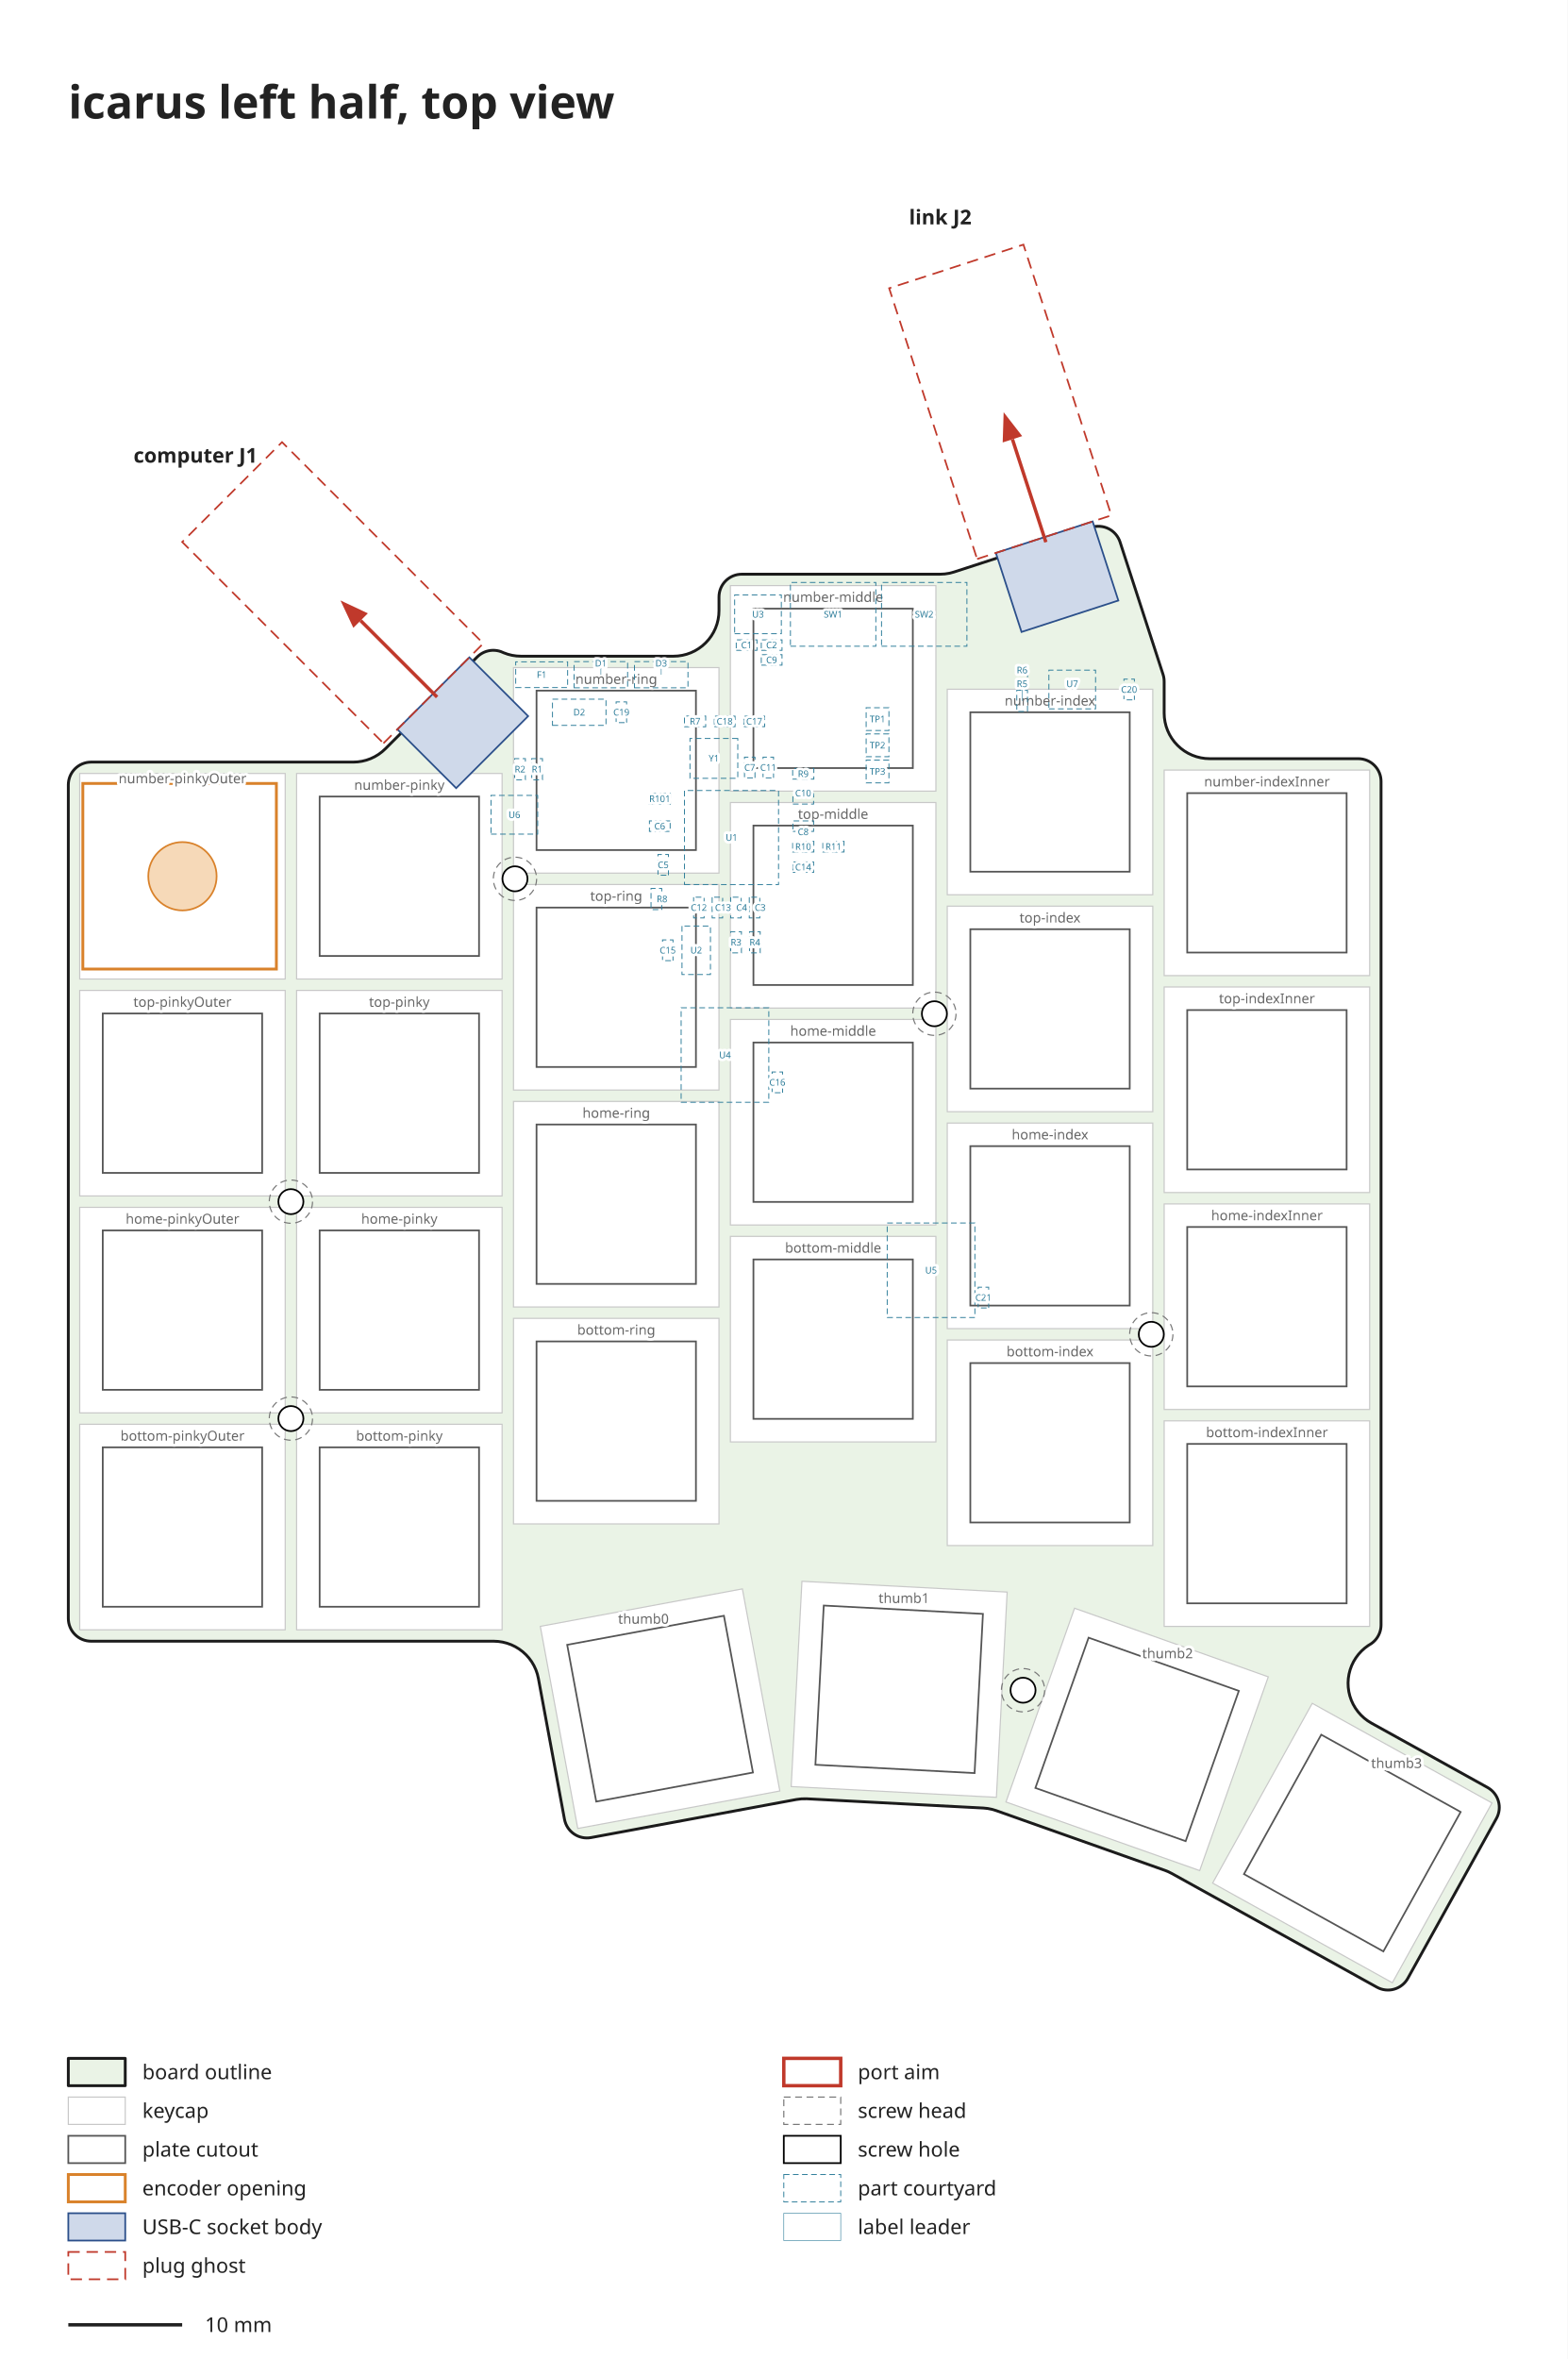
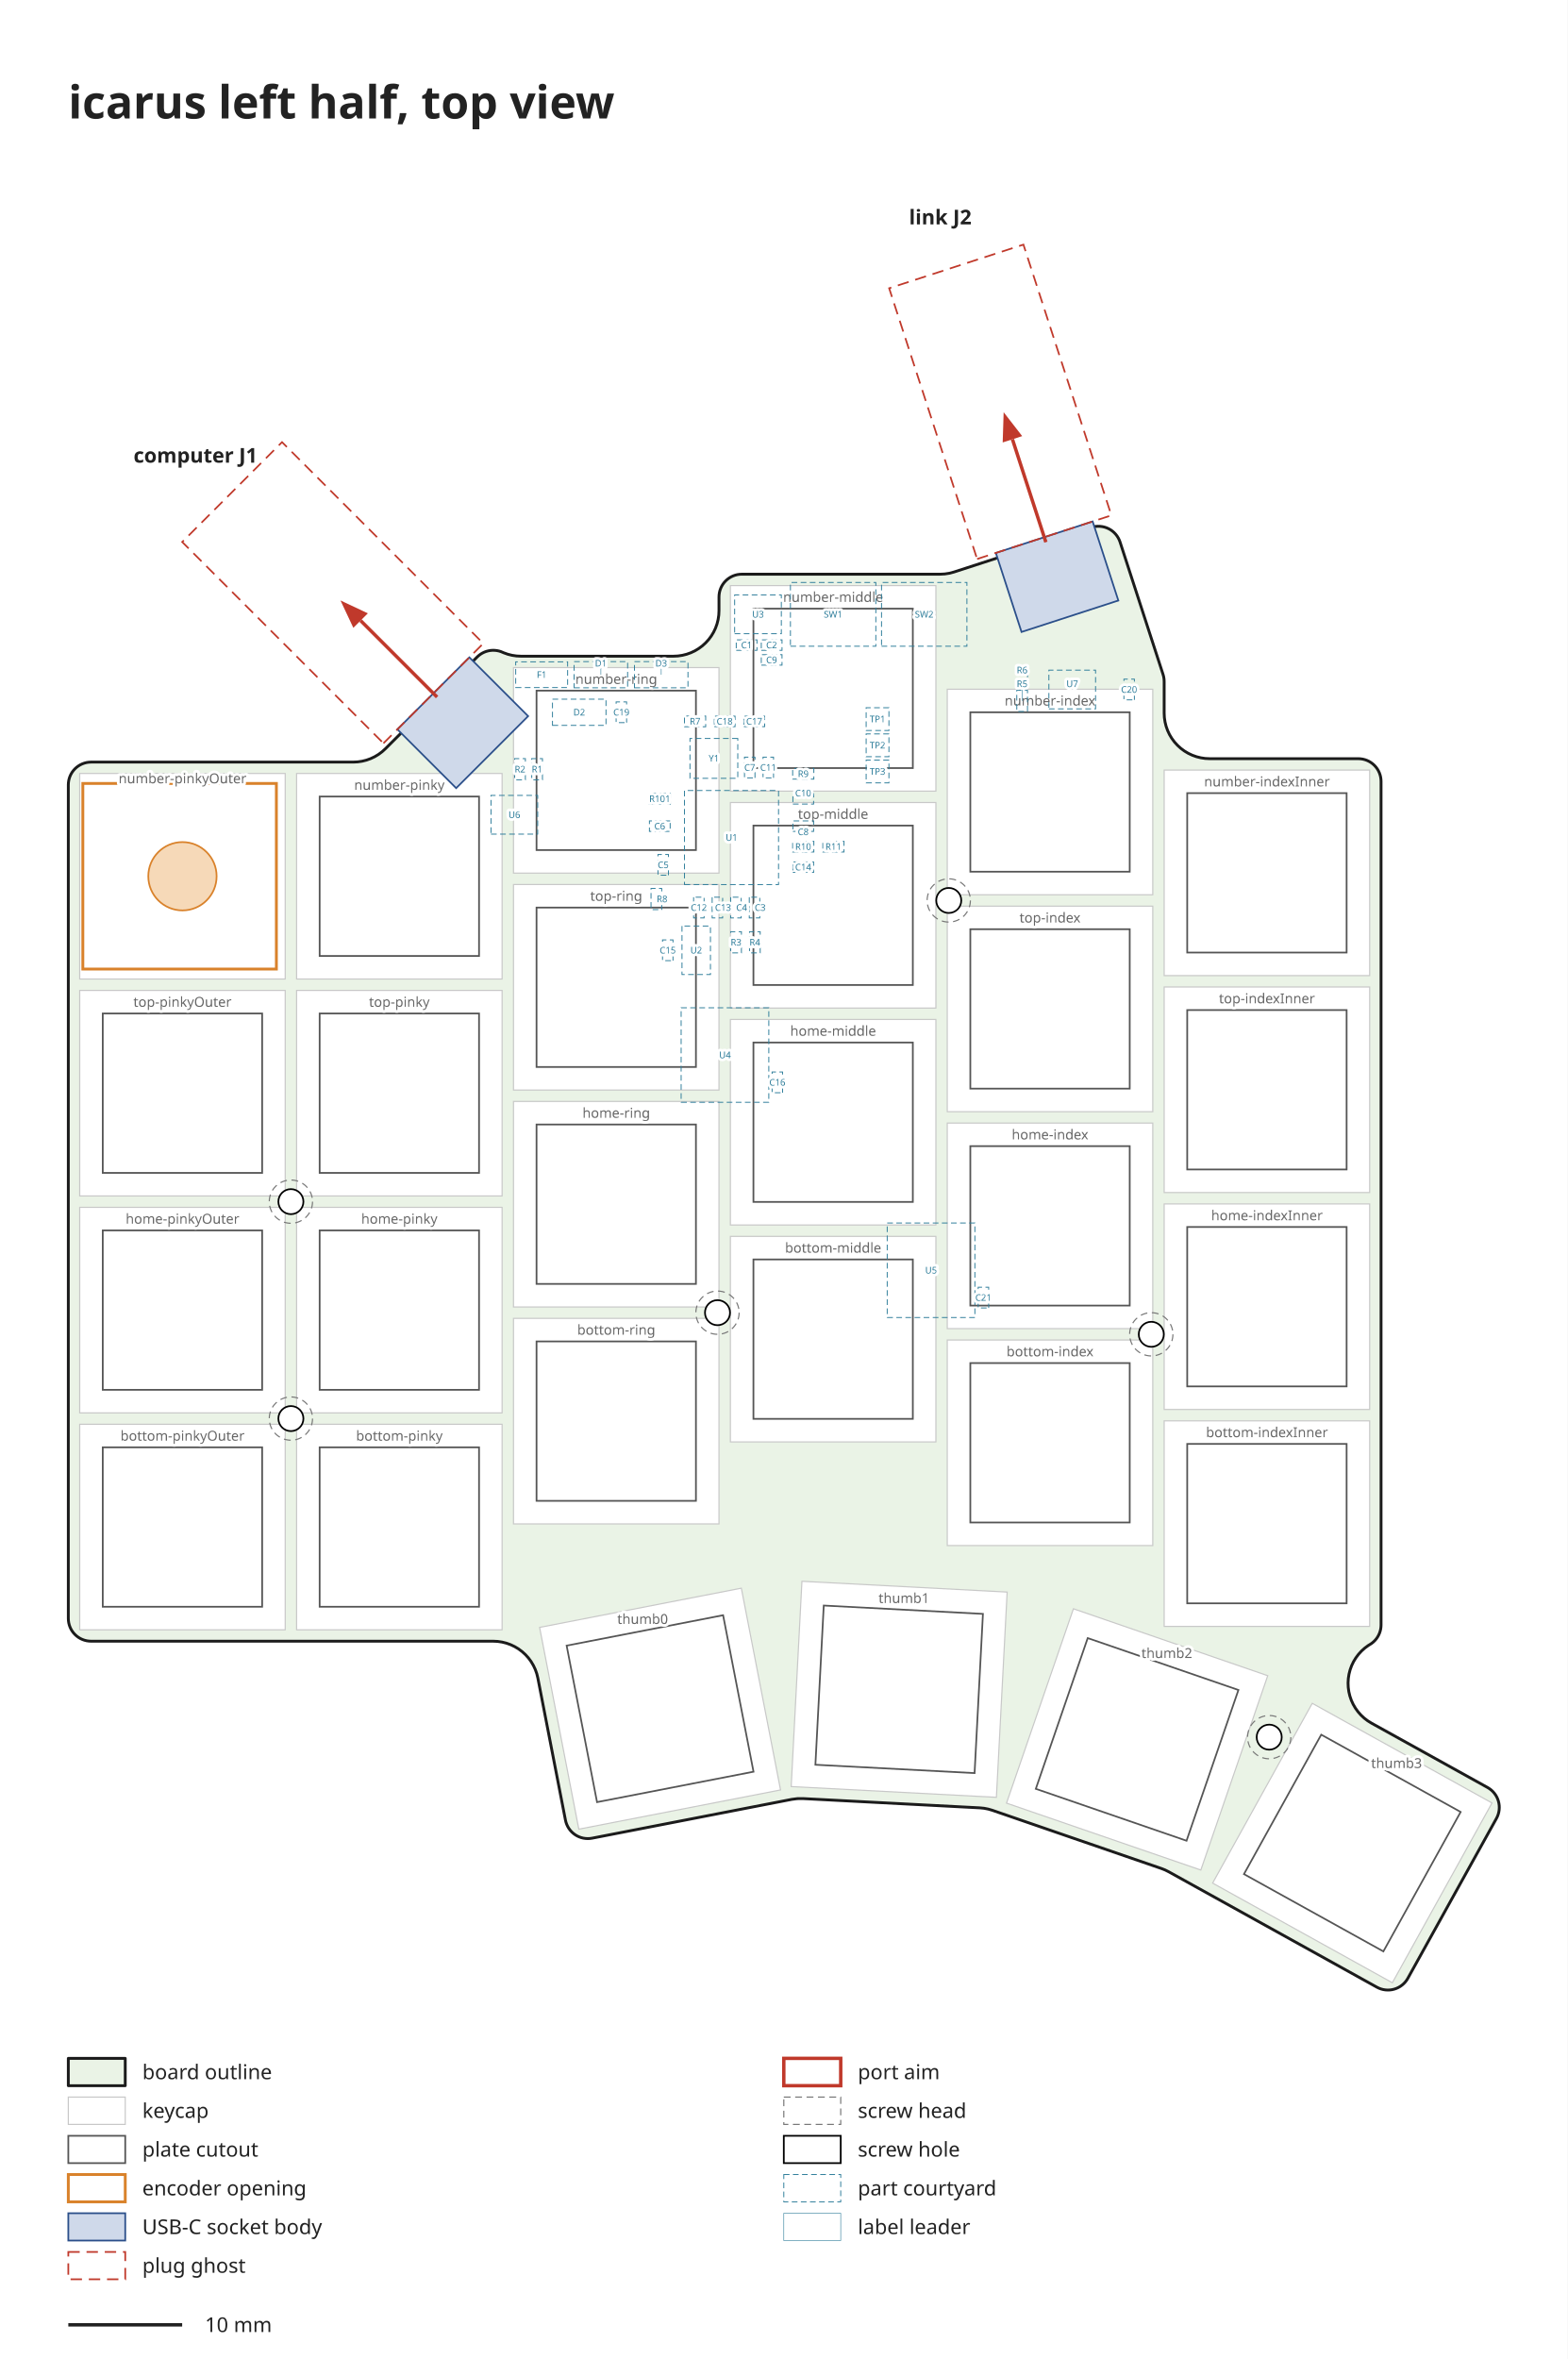
<svg xmlns="http://www.w3.org/2000/svg" width="1101.474" height="1657.277" viewBox="-73.175 -98.55 137.684 207.16">
  <style>
text {font-family:sans-serif;fill:#222}
.board {fill:#eaf3e6;stroke:#1b1b1b;stroke-width:0.25;stroke-linejoin:round}
.keycap {fill:#fff;stroke:#c8c8c8;stroke-width:0.1}
.cutout {fill:none;stroke:#555;stroke-width:0.15}
.knob {stroke:#d9822b;stroke-width:0.25}
.shaft {fill:#f6d9b8;stroke:#d9822b;stroke-width:0.15}
.hole {fill:#fff;stroke:#000;stroke-width:0.15}
.head {fill:none;stroke:#777;stroke-width:0.1;stroke-dasharray:0.6 0.4}
.socket {fill:#cfd9ea;stroke:#2b4f8a;stroke-width:0.15}
.plug {fill:none;stroke:#c0392b;stroke-width:0.15;stroke-dasharray:1 0.6}
.arrow {fill:none;stroke:#c0392b;stroke-width:0.3}
.arrowhead {fill:#c0392b;stroke:none}
.part {fill:none;stroke:#2e7d9a;stroke-width:0.08;stroke-dasharray:0.5 0.3}
.reference {fill:none;stroke:#777;stroke-width:0.15;stroke-dasharray:1.5 1}
.radius {fill:none;stroke:#bbb;stroke-width:0.15;stroke-dasharray:2 1}
.leader {fill:none;stroke:#2e7d9a;stroke-width:0.05}
.dim {fill:none;stroke:#0a7d3e;stroke-width:0.12}
.frame {fill:none;stroke:#999;stroke-width:0.15}
.layer {stroke:#333;stroke-width:0.08}
.layer-plate {fill:#dbeaf7}
.layer-pcb {fill:#e6f2e0}
.layer-part {fill:#cfd9ea}
.layer-cover {fill:#e9e0f2}
.layer-stem {fill:#f3e3c4}
.layer-mask {fill:#f4f4f4}
.layer-copper {fill:#e0a060}
.layer-plane {fill:#b5651d}
.layer-dielectric {fill:#e6f2e0}
.mark {font-size:1.2px;fill:#666;paint-order:stroke;stroke:#fff;stroke-width:0.5;stroke-linejoin:round}
.ref {font-size:0.8px;fill:#2e7d9a;paint-order:stroke;stroke:#fff;stroke-width:0.5;stroke-linejoin:round}
.label {font-size:1.8px;font-weight:bold;paint-order:stroke;stroke:#fff;stroke-width:0.5;stroke-linejoin:round}
.dim-text {font-size:1.4px;fill:#0a7d3e;paint-order:stroke;stroke:#fff;stroke-width:0.5;stroke-linejoin:round}
.note {font-size:1.8px}
.title {font-size:4px;font-weight:bold}
.legend {font-size:1.8px}
.bar {stroke:#222;stroke-width:0.3}
</style>
  <rect id="background" x="-73.175" y="-98.55" width="137.684" height="207.16" fill="#fff" />
  <text id="title" class="title" x="-67.175" y="-89.55" dy="0.35em" text-anchor="start">icarus left half, top view</text>
-   <polygon id="outline" class="board" points="-65.175,-31.625 -65.371,-31.615 -65.565,-31.587 -65.756,-31.539 -65.94,-31.473 -66.118,-31.389 -66.286,-31.288 -66.444,-31.171 -66.589,-31.039 -66.721,-30.894 -66.838,-30.736 -66.939,-30.568 -67.023,-30.39 -67.089,-30.206 -67.137,-30.015 -67.165,-29.821 -67.175,-29.625 -67.175,43.575 -67.165,43.771 -67.137,43.965 -67.089,44.156 -67.023,44.34 -66.939,44.518 -66.838,44.686 -66.721,44.844 -66.589,44.989 -66.444,45.121 -66.286,45.238 -66.118,45.339 -65.94,45.423 -65.756,45.489 -65.565,45.537 -65.371,45.565 -65.175,45.575 -29.821,45.575 -29.425,45.595 -29.033,45.653 -28.649,45.751 -28.276,45.885 -27.919,46.056 -27.58,46.262 -27.263,46.5 -26.971,46.768 -26.707,47.063 -26.474,47.384 -26.274,47.726 -26.108,48.086 -25.979,48.461 -25.888,48.846 -23.595,61.218 -23.549,61.408 -23.486,61.594 -23.404,61.773 -23.305,61.942 -23.191,62.102 -23.061,62.249 -22.917,62.382 -22.761,62.501 -22.594,62.604 -22.418,62.691 -22.234,62.759 -22.044,62.809 -21.85,62.841 -21.654,62.853 -21.458,62.846 -21.264,62.82 -3.226,59.476 -2.758,59.418 -2.287,59.415 13.191,60.226 13.573,60.265 13.95,60.34 14.317,60.45 29.131,65.696 29.438,65.819 29.735,65.968 47.759,75.959 47.935,76.045 48.118,76.114 48.308,76.165 48.502,76.197 48.698,76.209 48.894,76.203 49.088,76.177 49.279,76.132 49.465,76.069 49.644,75.987 49.814,75.889 49.973,75.775 50.121,75.645 50.255,75.502 50.374,75.346 50.477,75.179 58.259,61.141 58.345,60.965 58.414,60.782 58.465,60.592 58.497,60.398 58.509,60.202 58.503,60.006 58.477,59.812 58.432,59.62 58.369,59.435 58.288,59.256 58.189,59.086 58.075,58.927 57.945,58.779 57.802,58.645 57.646,58.526 57.479,58.422 47.288,52.773 46.956,52.568 46.646,52.331 46.361,52.065 46.102,51.772 45.874,51.456 45.677,51.119 45.514,50.764 45.387,50.395 45.296,50.015 45.243,49.629 45.227,49.239 45.25,48.849 45.31,48.464 45.408,48.086 45.542,47.719 45.711,47.367 45.914,47.034 46.148,46.722 46.411,46.434 46.702,46.173 47.016,45.942 47.148,45.863 47.305,45.76 47.451,45.642 47.586,45.511 47.708,45.368 47.815,45.214 47.908,45.05 47.985,44.879 48.046,44.701 48.09,44.518 48.116,44.332 48.125,44.145 48.125,-29.925 48.115,-30.121 48.087,-30.315 48.039,-30.506 47.973,-30.69 47.889,-30.868 47.788,-31.036 47.671,-31.194 47.539,-31.339 47.394,-31.471 47.236,-31.588 47.068,-31.689 46.89,-31.773 46.706,-31.839 46.515,-31.887 46.321,-31.915 46.125,-31.925 33.075,-31.925 32.683,-31.944 32.295,-32.002 31.914,-32.097 31.544,-32.23 31.189,-32.397 30.853,-32.599 30.537,-32.833 30.247,-33.097 29.983,-33.387 29.749,-33.703 29.547,-34.039 29.38,-34.394 29.247,-34.764 29.152,-35.145 29.094,-35.533 29.075,-35.925 29.075,-38.708 29.064,-38.917 29.031,-39.124 28.977,-39.326 25.2,-50.953 25.13,-51.136 25.042,-51.312 24.938,-51.478 24.818,-51.633 24.684,-51.776 24.536,-51.905 24.376,-52.019 24.205,-52.117 24.026,-52.197 23.84,-52.259 23.649,-52.303 23.454,-52.328 23.258,-52.334 23.062,-52.321 22.869,-52.288 22.679,-52.237 10.627,-48.321 10.223,-48.212 9.81,-48.147 9.392,-48.125 -8.025,-48.125 -8.221,-48.115 -8.415,-48.087 -8.606,-48.039 -8.79,-47.973 -8.968,-47.889 -9.136,-47.788 -9.294,-47.671 -9.439,-47.539 -9.571,-47.394 -9.688,-47.236 -9.789,-47.068 -9.873,-46.89 -9.939,-46.706 -9.987,-46.515 -10.015,-46.321 -10.025,-46.125 -10.025,-44.925 -10.044,-44.533 -10.102,-44.145 -10.197,-43.764 -10.329,-43.394 -10.497,-43.039 -10.699,-42.703 -10.933,-42.387 -11.197,-42.097 -11.487,-41.833 -11.803,-41.599 -12.139,-41.397 -12.494,-41.23 -12.864,-41.097 -13.245,-41.002 -13.633,-40.944 -14.025,-40.925 -27.418,-40.925 -27.81,-40.944 -28.198,-41.002 -28.579,-41.097 -28.949,-41.23 -28.995,-41.251 -29.169,-41.324 -29.349,-41.38 -29.534,-41.418 -29.721,-41.439 -29.91,-41.442 -30.098,-41.428 -30.284,-41.395 -30.466,-41.346 -30.643,-41.279 -30.812,-41.196 -30.973,-41.098 -31.124,-40.984 -31.264,-40.857 -39.325,-32.797 -39.616,-32.533 -39.931,-32.299 -40.268,-32.097 -40.622,-31.93 -40.992,-31.797 -41.373,-31.702 -41.761,-31.644 -42.153,-31.625" />
+   <polygon id="outline" class="board" points="-65.175,-31.625 -65.371,-31.615 -65.565,-31.587 -65.756,-31.539 -65.94,-31.473 -66.118,-31.389 -66.286,-31.288 -66.444,-31.171 -66.589,-31.039 -66.721,-30.894 -66.838,-30.736 -66.939,-30.568 -67.023,-30.39 -67.089,-30.206 -67.137,-30.015 -67.165,-29.821 -67.175,-29.625 -67.175,43.575 -67.165,43.771 -67.137,43.965 -67.089,44.156 -67.023,44.34 -66.939,44.518 -66.838,44.686 -66.721,44.844 -66.589,44.989 -66.444,45.121 -66.286,45.238 -66.118,45.339 -65.94,45.423 -65.756,45.489 -65.565,45.537 -65.371,45.565 -65.175,45.575 -29.862,45.575 -29.468,45.594 -29.079,45.652 -28.697,45.748 -28.326,45.881 -27.971,46.05 -27.633,46.253 -27.317,46.489 -27.026,46.754 -26.762,47.046 -26.529,47.363 -26.328,47.702 -26.16,48.058 -26.029,48.429 -25.935,48.812 -23.51,61.29 -23.463,61.481 -23.397,61.666 -23.314,61.844 -23.214,62.013 -23.098,62.171 -22.967,62.317 -22.822,62.449 -22.665,62.567 -22.497,62.669 -22.32,62.753 -22.135,62.82 -21.945,62.869 -21.751,62.898 -21.555,62.909 -21.359,62.9 -21.165,62.872 -3.63,59.464 -3.145,59.4 -2.657,59.395 12.886,60.21 13.257,60.247 13.622,60.318 13.979,60.423 28.831,65.536 29.156,65.664 29.468,65.82 47.759,75.959 47.935,76.045 48.118,76.114 48.308,76.165 48.502,76.197 48.698,76.209 48.894,76.203 49.088,76.177 49.279,76.132 49.465,76.069 49.644,75.987 49.814,75.889 49.973,75.775 50.121,75.645 50.255,75.502 50.374,75.346 50.477,75.179 58.259,61.141 58.345,60.965 58.414,60.782 58.465,60.592 58.497,60.398 58.509,60.202 58.503,60.006 58.477,59.812 58.432,59.62 58.369,59.435 58.288,59.256 58.189,59.086 58.075,58.927 57.945,58.779 57.802,58.645 57.646,58.526 57.479,58.422 47.288,52.773 46.956,52.568 46.646,52.331 46.361,52.065 46.102,51.772 45.874,51.456 45.677,51.119 45.514,50.764 45.387,50.395 45.296,50.015 45.243,49.629 45.227,49.239 45.25,48.849 45.31,48.464 45.408,48.086 45.542,47.719 45.711,47.367 45.914,47.034 46.148,46.722 46.411,46.434 46.702,46.173 47.016,45.942 47.148,45.863 47.305,45.76 47.451,45.642 47.586,45.511 47.708,45.368 47.815,45.214 47.908,45.05 47.985,44.879 48.046,44.701 48.09,44.518 48.116,44.332 48.125,44.145 48.125,-29.925 48.115,-30.121 48.087,-30.315 48.039,-30.506 47.973,-30.69 47.889,-30.868 47.788,-31.036 47.671,-31.194 47.539,-31.339 47.394,-31.471 47.236,-31.588 47.068,-31.689 46.89,-31.773 46.706,-31.839 46.515,-31.887 46.321,-31.915 46.125,-31.925 33.075,-31.925 32.683,-31.944 32.295,-32.002 31.914,-32.097 31.544,-32.23 31.189,-32.397 30.853,-32.599 30.537,-32.833 30.247,-33.097 29.983,-33.387 29.749,-33.703 29.547,-34.039 29.38,-34.394 29.247,-34.764 29.152,-35.145 29.094,-35.533 29.075,-35.925 29.075,-38.708 29.064,-38.917 29.031,-39.124 28.977,-39.326 25.2,-50.953 25.13,-51.136 25.042,-51.312 24.938,-51.478 24.818,-51.633 24.684,-51.776 24.536,-51.905 24.376,-52.019 24.205,-52.117 24.026,-52.197 23.84,-52.259 23.649,-52.303 23.454,-52.328 23.258,-52.334 23.062,-52.321 22.869,-52.288 22.679,-52.237 10.627,-48.321 10.223,-48.212 9.81,-48.147 9.392,-48.125 -8.025,-48.125 -8.221,-48.115 -8.415,-48.087 -8.606,-48.039 -8.79,-47.973 -8.968,-47.889 -9.136,-47.788 -9.294,-47.671 -9.439,-47.539 -9.571,-47.394 -9.688,-47.236 -9.789,-47.068 -9.873,-46.89 -9.939,-46.706 -9.987,-46.515 -10.015,-46.321 -10.025,-46.125 -10.025,-44.925 -10.044,-44.533 -10.102,-44.145 -10.197,-43.764 -10.329,-43.394 -10.497,-43.039 -10.699,-42.703 -10.933,-42.387 -11.197,-42.097 -11.487,-41.833 -11.803,-41.599 -12.139,-41.397 -12.494,-41.23 -12.864,-41.097 -13.245,-41.002 -13.633,-40.944 -14.025,-40.925 -27.418,-40.925 -27.81,-40.944 -28.198,-41.002 -28.579,-41.097 -28.949,-41.23 -28.995,-41.251 -29.169,-41.324 -29.349,-41.38 -29.534,-41.418 -29.721,-41.439 -29.91,-41.442 -30.098,-41.428 -30.284,-41.395 -30.466,-41.346 -30.643,-41.279 -30.812,-41.196 -30.973,-41.098 -31.124,-40.984 -31.264,-40.857 -39.325,-32.797 -39.616,-32.533 -39.931,-32.299 -40.268,-32.097 -40.622,-31.93 -40.992,-31.797 -41.373,-31.702 -41.761,-31.644 -42.153,-31.625" />
  <polygon class="keycap" points="-66.175,-30.625 -48.125,-30.625 -48.125,-12.575 -66.175,-12.575" />
  <polygon class="keycap" points="-66.175,-11.575 -48.125,-11.575 -48.125,6.475 -66.175,6.475" />
  <polygon class="keycap" points="-66.175,7.475 -48.125,7.475 -48.125,25.525 -66.175,25.525" />
  <polygon class="keycap" points="-66.175,26.525 -48.125,26.525 -48.125,44.575 -66.175,44.575" />
  <polygon class="keycap" points="-47.125,-30.625 -29.075,-30.625 -29.075,-12.575 -47.125,-12.575" />
  <polygon class="keycap" points="-47.125,-11.575 -29.075,-11.575 -29.075,6.475 -47.125,6.475" />
  <polygon class="keycap" points="-47.125,7.475 -29.075,7.475 -29.075,25.525 -47.125,25.525" />
  <polygon class="keycap" points="-47.125,26.525 -29.075,26.525 -29.075,44.575 -47.125,44.575" />
  <polygon class="keycap" points="-28.075,-39.925 -10.025,-39.925 -10.025,-21.875 -28.075,-21.875" />
  <polygon class="keycap" points="-28.075,-20.875 -10.025,-20.875 -10.025,-2.825 -28.075,-2.825" />
  <polygon class="keycap" points="-28.075,-1.825 -10.025,-1.825 -10.025,16.225 -28.075,16.225" />
  <polygon class="keycap" points="-28.075,17.225 -10.025,17.225 -10.025,35.275 -28.075,35.275" />
  <polygon class="keycap" points="-9.025,-47.125 9.025,-47.125 9.025,-29.075 -9.025,-29.075" />
  <polygon class="keycap" points="-9.025,-28.075 9.025,-28.075 9.025,-10.025 -9.025,-10.025" />
  <polygon class="keycap" points="-9.025,-9.025 9.025,-9.025 9.025,9.025 -9.025,9.025" />
  <polygon class="keycap" points="-9.025,10.025 9.025,10.025 9.025,28.075 -9.025,28.075" />
  <polygon class="keycap" points="10.025,-38.025 28.075,-38.025 28.075,-19.975 10.025,-19.975" />
  <polygon class="keycap" points="10.025,-18.975 28.075,-18.975 28.075,-0.925 10.025,-0.925" />
  <polygon class="keycap" points="10.025,0.075 28.075,0.075 28.075,18.125 10.025,18.125" />
  <polygon class="keycap" points="10.025,19.125 28.075,19.125 28.075,37.175 10.025,37.175" />
  <polygon class="keycap" points="29.075,-30.925 47.125,-30.925 47.125,-12.875 29.075,-12.875" />
  <polygon class="keycap" points="29.075,-11.875 47.125,-11.875 47.125,6.175 29.075,6.175" />
  <polygon class="keycap" points="29.075,7.175 47.125,7.175 47.125,25.225 29.075,25.225" />
  <polygon class="keycap" points="29.075,26.225 47.125,26.225 47.125,44.275 29.075,44.275" />
-   <polygon class="keycap" points="-25.719,44.271 -7.971,40.981 -4.681,58.729 -22.429,62.019" />
+   <polygon class="keycap" points="-25.781,44.363 -8.063,40.919 -4.619,58.637 -22.337,62.081" />
  <polygon class="keycap" points="-2.74,40.315 15.285,41.26 14.34,59.285 -3.685,58.34" />
-   <polygon class="keycap" points="21.205,42.68 38.22,48.705 32.195,65.72 15.18,59.695" />
+   <polygon class="keycap" points="21.105,42.728 38.172,48.605 32.295,65.672 15.228,59.795" />
  <polygon class="keycap" points="42.082,51.031 57.869,59.782 49.118,75.569 33.331,66.818" />
  <polygon id="cutout-number-pinkyOuter" class="cutout knob" points="-65.9,-29.75 -48.9,-29.75 -48.9,-13.45 -65.9,-13.45" />
  <circle id="shaft" class="shaft" cx="-57.15" cy="-21.6" r="3" />
  <polygon id="cutout-top-pinkyOuter" class="cutout" points="-64.15,-9.55 -50.15,-9.55 -50.15,4.45 -64.15,4.45" />
  <polygon id="cutout-home-pinkyOuter" class="cutout" points="-64.15,9.5 -50.15,9.5 -50.15,23.5 -64.15,23.5" />
  <polygon id="cutout-bottom-pinkyOuter" class="cutout" points="-64.15,28.55 -50.15,28.55 -50.15,42.55 -64.15,42.55" />
  <polygon id="cutout-number-pinky" class="cutout" points="-45.1,-28.6 -31.1,-28.6 -31.1,-14.6 -45.1,-14.6" />
  <polygon id="cutout-top-pinky" class="cutout" points="-45.1,-9.55 -31.1,-9.55 -31.1,4.45 -45.1,4.45" />
  <polygon id="cutout-home-pinky" class="cutout" points="-45.1,9.5 -31.1,9.5 -31.1,23.5 -45.1,23.5" />
  <polygon id="cutout-bottom-pinky" class="cutout" points="-45.1,28.55 -31.1,28.55 -31.1,42.55 -45.1,42.55" />
  <polygon id="cutout-number-ring" class="cutout" points="-26.05,-37.9 -12.05,-37.9 -12.05,-23.9 -26.05,-23.9" />
  <polygon id="cutout-top-ring" class="cutout" points="-26.05,-18.85 -12.05,-18.85 -12.05,-4.85 -26.05,-4.85" />
  <polygon id="cutout-home-ring" class="cutout" points="-26.05,0.2 -12.05,0.2 -12.05,14.2 -26.05,14.2" />
  <polygon id="cutout-bottom-ring" class="cutout" points="-26.05,19.25 -12.05,19.25 -12.05,33.25 -26.05,33.25" />
  <polygon id="cutout-number-middle" class="cutout" points="-7,-45.1 7,-45.1 7,-31.1 -7,-31.1" />
  <polygon id="cutout-top-middle" class="cutout" points="-7,-26.05 7,-26.05 7,-12.05 -7,-12.05" />
  <polygon id="cutout-home-middle" class="cutout" points="-7,-7 7,-7 7,7 -7,7" />
  <polygon id="cutout-bottom-middle" class="cutout" points="-7,12.05 7,12.05 7,26.05 -7,26.05" />
  <polygon id="cutout-number-index" class="cutout" points="12.05,-36 26.05,-36 26.05,-22 12.05,-22" />
  <polygon id="cutout-top-index" class="cutout" points="12.05,-16.95 26.05,-16.95 26.05,-2.95 12.05,-2.95" />
  <polygon id="cutout-home-index" class="cutout" points="12.05,2.1 26.05,2.1 26.05,16.1 12.05,16.1" />
  <polygon id="cutout-bottom-index" class="cutout" points="12.05,21.15 26.05,21.15 26.05,35.15 12.05,35.15" />
  <polygon id="cutout-number-indexInner" class="cutout" points="31.1,-28.9 45.1,-28.9 45.1,-14.9 31.1,-14.9" />
  <polygon id="cutout-top-indexInner" class="cutout" points="31.1,-9.85 45.1,-9.85 45.1,4.15 31.1,4.15" />
  <polygon id="cutout-home-indexInner" class="cutout" points="31.1,9.2 45.1,9.2 45.1,23.2 31.1,23.2" />
  <polygon id="cutout-bottom-indexInner" class="cutout" points="31.1,28.25 45.1,28.25 45.1,42.25 31.1,42.25" />
-   <polygon id="cutout-thumb0" class="cutout" points="-23.358,45.893 -9.593,43.342 -7.042,57.107 -20.807,59.658" />
+   <polygon id="cutout-thumb0" class="cutout" points="-23.407,45.964 -9.664,43.293 -6.993,57.036 -20.736,59.707" />
  <polygon id="cutout-thumb1" class="cutout" points="-0.824,42.443 13.157,43.176 12.424,57.157 -1.557,56.424" />
-   <polygon id="cutout-thumb2" class="cutout" points="22.438,45.265 35.635,49.938 30.962,63.135 17.765,58.462" />
+   <polygon id="cutout-thumb2" class="cutout" points="22.36,45.302 35.598,49.86 31.04,63.098 17.802,58.54" />
  <polygon id="cutout-thumb3" class="cutout" points="42.871,53.784 55.116,60.571 48.329,72.816 36.084,66.029" />
  <text class="mark" x="-57.15" y="-30.188" dy="0.35em" text-anchor="middle">number-pinkyOuter</text>
  <text class="mark" x="-57.15" y="-10.562" dy="0.35em" text-anchor="middle">top-pinkyOuter</text>
  <text class="mark" x="-57.15" y="8.488" dy="0.35em" text-anchor="middle">home-pinkyOuter</text>
  <text class="mark" x="-57.15" y="27.538" dy="0.35em" text-anchor="middle">bottom-pinkyOuter</text>
  <text class="mark" x="-38.1" y="-29.613" dy="0.35em" text-anchor="middle">number-pinky</text>
  <text class="mark" x="-38.1" y="-10.562" dy="0.35em" text-anchor="middle">top-pinky</text>
  <text class="mark" x="-38.1" y="8.488" dy="0.35em" text-anchor="middle">home-pinky</text>
  <text class="mark" x="-38.1" y="27.538" dy="0.35em" text-anchor="middle">bottom-pinky</text>
  <text class="mark" x="-19.05" y="-38.913" dy="0.35em" text-anchor="middle">number-ring</text>
  <text class="mark" x="-19.05" y="-19.863" dy="0.35em" text-anchor="middle">top-ring</text>
  <text class="mark" x="-19.05" y="-0.812" dy="0.35em" text-anchor="middle">home-ring</text>
  <text class="mark" x="-19.05" y="18.238" dy="0.35em" text-anchor="middle">bottom-ring</text>
  <text class="mark" x="0" y="-46.112" dy="0.35em" text-anchor="middle">number-middle</text>
  <text class="mark" x="0" y="-27.062" dy="0.35em" text-anchor="middle">top-middle</text>
  <text class="mark" x="0" y="-8.012" dy="0.35em" text-anchor="middle">home-middle</text>
  <text class="mark" x="0" y="11.037" dy="0.35em" text-anchor="middle">bottom-middle</text>
  <text class="mark" x="19.05" y="-37.013" dy="0.35em" text-anchor="middle">number-index</text>
  <text class="mark" x="19.05" y="-17.962" dy="0.35em" text-anchor="middle">top-index</text>
  <text class="mark" x="19.05" y="1.087" dy="0.35em" text-anchor="middle">home-index</text>
  <text class="mark" x="19.05" y="20.137" dy="0.35em" text-anchor="middle">bottom-index</text>
  <text class="mark" x="38.1" y="-29.913" dy="0.35em" text-anchor="middle">number-indexInner</text>
  <text class="mark" x="38.1" y="-10.863" dy="0.35em" text-anchor="middle">top-indexInner</text>
  <text class="mark" x="38.1" y="8.188" dy="0.35em" text-anchor="middle">home-indexInner</text>
  <text class="mark" x="38.1" y="27.238" dy="0.35em" text-anchor="middle">bottom-indexInner</text>
-   <text class="mark" x="-16.66" y="43.622" dy="0.35em" text-anchor="middle">thumb0</text>
+   <text class="mark" x="-16.729" y="43.635" dy="0.35em" text-anchor="middle">thumb0</text>
  <text class="mark" x="6.219" y="41.798" dy="0.35em" text-anchor="middle">thumb1</text>
-   <text class="mark" x="29.375" y="46.647" dy="0.35em" text-anchor="middle">thumb2</text>
+   <text class="mark" x="29.309" y="46.624" dy="0.35em" text-anchor="middle">thumb2</text>
  <text class="mark" x="49.484" y="56.292" dy="0.35em" text-anchor="middle">thumb3</text>
  <polygon id="part-U1" class="part" points="-13.055,-20.87 -4.795,-20.87 -4.795,-29.13 -13.055,-29.13" />
  <polygon id="part-Y1" class="part" points="-8.375,-33.7 -12.575,-33.7 -12.575,-30.2 -8.375,-30.2" />
  <polygon id="part-C7" class="part" points="-6.865,-30.24 -6.865,-32.06 -7.785,-32.06 -7.785,-30.24" />
  <polygon id="part-C11" class="part" points="-5.235,-30.24 -5.235,-32.06 -6.155,-32.06 -6.155,-30.24" />
  <polygon id="part-R9" class="part" points="-3.555,-30.13 -1.695,-30.13 -1.695,-31.07 -3.555,-31.07" />
  <polygon id="part-R7" class="part" points="-13.055,-34.73 -11.195,-34.73 -11.195,-35.67 -13.055,-35.67" />
  <polygon id="part-C18" class="part" points="-10.435,-34.74 -8.615,-34.74 -8.615,-35.66 -10.435,-35.66" />
  <polygon id="part-C17" class="part" points="-7.835,-34.74 -6.015,-34.74 -6.015,-35.66 -7.835,-35.66" />
  <polygon id="part-C12" class="part" points="-12.255,-19.76 -12.255,-17.94 -11.335,-17.94 -11.335,-19.76" />
  <polygon id="part-C13" class="part" points="-10.625,-19.76 -10.625,-17.94 -9.705,-17.94 -9.705,-19.76" />
  <polygon id="part-C4" class="part" points="-8.995,-19.76 -8.995,-17.94 -8.075,-17.94 -8.075,-19.76" />
  <polygon id="part-C3" class="part" points="-7.365,-19.76 -7.365,-17.94 -6.445,-17.94 -6.445,-19.76" />
  <polygon id="part-C14" class="part" points="-3.535,-21.94 -1.715,-21.94 -1.715,-22.86 -3.535,-22.86" />
  <polygon id="part-C8" class="part" points="-3.535,-25.54 -1.715,-25.54 -1.715,-26.46 -3.535,-26.46" />
  <polygon id="part-C10" class="part" points="-3.535,-27.94 -1.715,-27.94 -1.715,-28.86 -3.535,-28.86" />
  <polygon id="part-C5" class="part" points="-14.465,-21.69 -14.465,-23.51 -15.385,-23.51 -15.385,-21.69" />
  <polygon id="part-C6" class="part" points="-14.315,-26.46 -16.135,-26.46 -16.135,-25.54 -14.315,-25.54" />
  <polygon id="part-R101" class="part" points="-16.155,-27.93 -14.295,-27.93 -14.295,-28.87 -16.155,-28.87" />
  <polygon id="part-U2" class="part" points="-13.275,-17.23 -13.275,-12.97 -10.775,-12.97 -10.775,-17.23" />
  <polygon id="part-C15" class="part" points="-14.065,-14.19 -14.065,-16.01 -14.985,-16.01 -14.985,-14.19" />
  <polygon id="part-R8" class="part" points="-15.055,-18.67 -15.055,-20.53 -15.995,-20.53 -15.995,-18.67" />
  <polygon id="part-R3" class="part" points="-8.055,-14.87 -8.055,-16.73 -8.995,-16.73 -8.995,-14.87" />
  <polygon id="part-R4" class="part" points="-6.405,-14.87 -6.405,-16.73 -7.345,-16.73 -7.345,-14.87" />
  <polygon id="part-R5" class="part" points="17.07,-36.07 17.07,-37.93 16.13,-37.93 16.13,-36.07" />
  <polygon id="part-R6" class="part" points="17.07,-38.27 17.07,-40.13 16.13,-40.13 16.13,-38.27" />
  <polygon id="part-R10" class="part" points="-3.555,-23.73 -1.695,-23.73 -1.695,-24.67 -3.555,-24.67" />
  <polygon id="part-R11" class="part" points="-0.905,-23.73 0.955,-23.73 0.955,-24.67 -0.905,-24.67" />
  <polygon id="part-TP1" class="part" points="2.9,-34.4 4.9,-34.4 4.9,-36.4 2.9,-36.4" />
  <polygon id="part-TP2" class="part" points="2.9,-32.1 4.9,-32.1 4.9,-34.1 2.9,-34.1" />
  <polygon id="part-TP3" class="part" points="2.9,-29.8 4.9,-29.8 4.9,-31.8 2.9,-31.8" />
  <polygon id="part-U6" class="part" points="-30.05,-25.3 -25.95,-25.3 -25.95,-28.7 -30.05,-28.7" />
  <polygon id="part-F1" class="part" points="-27.88,-38.17 -23.32,-38.17 -23.32,-40.43 -27.88,-40.43" />
  <polygon id="part-D1" class="part" points="-22.75,-38.15 -18.05,-38.15 -18.05,-40.45 -22.75,-40.45" />
  <polygon id="part-D3" class="part" points="-17.45,-38.15 -12.75,-38.15 -12.75,-40.45 -17.45,-40.45" />
  <polygon id="part-D2" class="part" points="-24.65,-34.85 -19.95,-34.85 -19.95,-37.15 -24.65,-37.15" />
  <polygon id="part-C19" class="part" points="-18.14,-35.091 -18.14,-36.911 -19.06,-36.911 -19.06,-35.091" />
  <polygon id="part-R1" class="part" points="-25.531,-30.07 -25.531,-31.93 -26.471,-31.93 -26.471,-30.07" />
  <polygon id="part-R2" class="part" points="-27.03,-30.07 -27.03,-31.93 -27.97,-31.93 -27.97,-30.07" />
  <polygon id="part-U3" class="part" points="-8.65,-42.9 -4.55,-42.9 -4.55,-46.3 -8.65,-46.3" />
  <polygon id="part-C1" class="part" points="-8.51,-41.44 -6.69,-41.44 -6.69,-42.36 -8.51,-42.36" />
  <polygon id="part-C2" class="part" points="-6.31,-41.44 -4.49,-41.44 -4.49,-42.36 -6.31,-42.36" />
  <polygon id="part-C9" class="part" points="-6.31,-40.14 -4.49,-40.14 -4.49,-41.06 -6.31,-41.06" />
  <polygon id="part-SW1" class="part" points="-3.75,-41.8 3.75,-41.8 3.75,-47.4 -3.75,-47.4" />
  <polygon id="part-SW2" class="part" points="4.25,-41.8 11.75,-41.8 11.75,-47.4 4.25,-47.4" />
  <polygon id="part-U4" class="part" points="-13.35,-1.75 -5.65,-1.75 -5.65,-10.05 -13.35,-10.05" />
  <polygon id="part-C16" class="part" points="-4.44,-2.59 -4.44,-4.41 -5.36,-4.41 -5.36,-2.59" />
  <polygon id="part-U5" class="part" points="4.75,17.15 12.45,17.15 12.45,8.85 4.75,8.85" />
  <polygon id="part-C21" class="part" points="13.66,16.31 13.66,14.49 12.74,14.49 12.74,16.31" />
  <polygon id="part-U7" class="part" points="18.95,-36.3 23.05,-36.3 23.05,-39.7 18.95,-39.7" />
  <polygon id="part-C20" class="part" points="26.46,-37.09 26.46,-38.91 25.54,-38.91 25.54,-37.09" />
  <text class="ref" x="-8.925" y="-25" dy="0.35em" text-anchor="middle">U1</text>
  <text class="ref" x="-9.5" y="-5.9" dy="0.35em" text-anchor="middle">U4</text>
  <text class="ref" x="8.6" y="13" dy="0.35em" text-anchor="middle">U5</text>
  <text class="ref" x="0" y="-44.6" dy="0.35em" text-anchor="middle">SW1</text>
  <text class="ref" x="8" y="-44.6" dy="0.35em" text-anchor="middle">SW2</text>
  <text class="ref" x="-10.475" y="-31.95" dy="0.35em" text-anchor="middle">Y1</text>
  <text class="ref" x="21" y="-38.5" dy="0.35em" text-anchor="middle">U7</text>
  <text class="ref" x="-6.6" y="-44.6" dy="0.35em" text-anchor="middle">U3</text>
  <text class="ref" x="-28" y="-27" dy="0.35em" text-anchor="middle">U6</text>
  <line class="leader" x1="-20.4" y1="-39.3" x2="-20.4" y2="-40.3" />
  <text class="ref" x="-20.4" y="-40.3" dy="0.35em" text-anchor="middle">D1</text>
  <text class="ref" x="-22.3" y="-36" dy="0.35em" text-anchor="middle">D2</text>
  <line class="leader" x1="-15.1" y1="-39.3" x2="-15.1" y2="-40.3" />
  <text class="ref" x="-15.1" y="-40.3" dy="0.35em" text-anchor="middle">D3</text>
  <text class="ref" x="-12.025" y="-15.1" dy="0.35em" text-anchor="middle">U2</text>
  <text class="ref" x="-25.6" y="-39.3" dy="0.35em" text-anchor="middle">F1</text>
  <text class="ref" x="3.9" y="-35.4" dy="0.35em" text-anchor="middle">TP1</text>
  <text class="ref" x="3.9" y="-33.1" dy="0.35em" text-anchor="middle">TP2</text>
  <text class="ref" x="3.9" y="-30.8" dy="0.35em" text-anchor="middle">TP3</text>
  <text class="ref" x="-8.525" y="-15.8" dy="0.35em" text-anchor="middle">R3</text>
  <text class="ref" x="-15.025" y="-19.6" dy="0.35em" text-anchor="middle">R8</text>
  <text class="ref" x="-6.875" y="-15.8" dy="0.35em" text-anchor="middle">R4</text>
  <text class="ref" x="-2.625" y="-24.2" dy="0.35em" text-anchor="middle">R10</text>
  <text class="ref" x="-2.625" y="-30.6" dy="0.35em" text-anchor="middle">R9</text>
  <text class="ref" x="0.025" y="-24.2" dy="0.35em" text-anchor="middle">R11</text>
  <text class="ref" x="-26.001" y="-31" dy="0.35em" text-anchor="middle">R1</text>
  <text class="ref" x="-15.225" y="-28.4" dy="0.35em" text-anchor="middle">R101</text>
  <text class="ref" x="-27.5" y="-31" dy="0.35em" text-anchor="middle">R2</text>
  <line class="leader" x1="16.6" y1="-37" x2="16.6" y2="-38.5" />
  <text class="ref" x="16.6" y="-38.5" dy="0.35em" text-anchor="middle">R5</text>
  <text class="ref" x="16.6" y="-39.7" dy="0.35em" text-anchor="middle">R6</text>
  <text class="ref" x="-12.125" y="-35.2" dy="0.35em" text-anchor="middle">R7</text>
  <text class="ref" x="-7.6" y="-41.9" dy="0.35em" text-anchor="middle">C1</text>
  <text class="ref" x="-2.625" y="-28.9" dy="0.35em" text-anchor="middle">C10</text>
  <text class="ref" x="-11.795" y="-18.85" dy="0.35em" text-anchor="middle">C12</text>
  <text class="ref" x="-9.665" y="-18.85" dy="0.35em" text-anchor="middle">C13</text>
  <text class="ref" x="-2.625" y="-22.4" dy="0.35em" text-anchor="middle">C14</text>
  <text class="ref" x="-6.925" y="-35.2" dy="0.35em" text-anchor="middle">C17</text>
  <text class="ref" x="-9.525" y="-35.2" dy="0.35em" text-anchor="middle">C18</text>
  <text class="ref" x="-5.4" y="-41.9" dy="0.35em" text-anchor="middle">C2</text>
  <text class="ref" x="-8.035" y="-18.85" dy="0.35em" text-anchor="middle">C4</text>
  <text class="ref" x="-14.925" y="-22.6" dy="0.35em" text-anchor="middle">C5</text>
  <text class="ref" x="-15.225" y="-26" dy="0.35em" text-anchor="middle">C6</text>
  <text class="ref" x="-2.625" y="-25.5" dy="0.35em" text-anchor="middle">C8</text>
  <text class="ref" x="-5.4" y="-40.6" dy="0.35em" text-anchor="middle">C9</text>
  <text class="ref" x="-14.525" y="-15.1" dy="0.35em" text-anchor="middle">C15</text>
  <text class="ref" x="13.2" y="15.4" dy="0.35em" text-anchor="middle">C21</text>
  <text class="ref" x="-6.405" y="-18.85" dy="0.35em" text-anchor="middle">C3</text>
  <text class="ref" x="-4.9" y="-3.5" dy="0.35em" text-anchor="middle">C16</text>
  <text class="ref" x="-5.695" y="-31.15" dy="0.35em" text-anchor="middle">C11</text>
  <text class="ref" x="-18.6" y="-36.001" dy="0.35em" text-anchor="middle">C19</text>
  <text class="ref" x="26" y="-38" dy="0.35em" text-anchor="middle">C20</text>
  <text class="ref" x="-7.325" y="-31.15" dy="0.35em" text-anchor="middle">C7</text>
  <polygon id="socket-host" class="socket" points="-33.11,-29.338 -26.788,-35.66 -31.95,-40.822 -38.272,-34.5" />
  <polygon id="plug-host" class="plug" points="-39.495,-33.277 -30.727,-42.045 -48.404,-59.723 -57.173,-50.955" />
  <line id="arrow-host" class="arrow" x1="-34.786" y1="-37.336" x2="-41.503" y2="-44.053" />
  <polygon class="arrowhead" points="-43.271,-45.821 -40.867,-44.69 -42.14,-43.417" />
  <polygon id="socket-link" class="socket" points="16.547,-43.052 25.05,-45.815 22.794,-52.758 14.291,-49.995" />
  <polygon id="plug-link" class="plug" points="12.646,-49.46 24.439,-53.292 16.714,-77.069 4.921,-73.237" />
  <line id="arrow-link" class="arrow" x1="18.685" y1="-50.939" x2="15.749" y2="-59.974" />
  <polygon class="arrowhead" points="14.977,-62.352 16.605,-60.252 14.893,-59.696" />
  <circle id="head-0" class="head" cx="-47.625" cy="6.975" r="1.9" />
  <circle id="hole-0" class="hole" cx="-47.625" cy="6.975" r="1.1" />
  <circle id="head-1" class="head" cx="-47.625" cy="26.025" r="1.9" />
  <circle id="hole-1" class="hole" cx="-47.625" cy="26.025" r="1.1" />
-   <circle id="head-2" class="head" cx="16.68" cy="49.88" r="1.9" />
-   <circle id="hole-2" class="hole" cx="16.68" cy="49.88" r="1.1" />
-   <circle id="head-3" class="head" cx="8.894" cy="-9.525" r="1.9" />
-   <circle id="hole-3" class="hole" cx="8.894" cy="-9.525" r="1.1" />
-   <circle id="head-4" class="head" cx="27.944" cy="18.625" r="1.9" />
-   <circle id="hole-4" class="hole" cx="27.944" cy="18.625" r="1.1" />
-   <circle id="head-5" class="head" cx="-27.944" cy="-21.375" r="1.9" />
-   <circle id="hole-5" class="hole" cx="-27.944" cy="-21.375" r="1.1" />
+   <circle id="head-2" class="head" cx="38.301" cy="54.001" r="1.9" />
+   <circle id="hole-2" class="hole" cx="38.301" cy="54.001" r="1.1" />
+   <circle id="head-3" class="head" cx="10.156" cy="-19.475" r="1.9" />
+   <circle id="hole-3" class="hole" cx="10.156" cy="-19.475" r="1.1" />
+   <circle id="head-4" class="head" cx="-10.156" cy="16.725" r="1.9" />
+   <circle id="hole-4" class="hole" cx="-10.156" cy="16.725" r="1.1" />
+   <circle id="head-5" class="head" cx="27.944" cy="18.625" r="1.9" />
+   <circle id="hole-5" class="hole" cx="27.944" cy="18.625" r="1.1" />
  <text id="label-host" class="label" x="-55.999" y="-58.549" dy="0.35em" text-anchor="middle">computer J1</text>
  <text id="label-link" class="label" x="9.414" y="-79.471" dy="0.35em" text-anchor="middle">link J2</text>
  <rect class="board" x="-67.175" y="82.209" width="5" height="2.4" />
  <text class="legend" x="-60.675" y="83.409" dy="0.35em" text-anchor="start">board outline</text>
  <rect class="keycap" x="-67.175" y="85.609" width="5" height="2.4" />
  <text class="legend" x="-60.675" y="86.809" dy="0.35em" text-anchor="start">keycap</text>
  <rect class="cutout" x="-67.175" y="89.009" width="5" height="2.4" />
  <text class="legend" x="-60.675" y="90.209" dy="0.35em" text-anchor="start">plate cutout</text>
  <rect class="cutout knob" x="-67.175" y="92.409" width="5" height="2.4" />
  <text class="legend" x="-60.675" y="93.609" dy="0.35em" text-anchor="start">encoder opening</text>
  <rect class="socket" x="-67.175" y="95.809" width="5" height="2.4" />
  <text class="legend" x="-60.675" y="97.009" dy="0.35em" text-anchor="start">USB-C socket body</text>
  <rect class="plug" x="-67.175" y="99.209" width="5" height="2.4" />
  <text class="legend" x="-60.675" y="100.409" dy="0.35em" text-anchor="start">plug ghost</text>
  <rect class="arrow" x="-4.333" y="82.209" width="5" height="2.4" />
  <text class="legend" x="2.167" y="83.409" dy="0.35em" text-anchor="start">port aim</text>
  <rect class="head" x="-4.333" y="85.609" width="5" height="2.4" />
  <text class="legend" x="2.167" y="86.809" dy="0.35em" text-anchor="start">screw head</text>
  <rect class="hole" x="-4.333" y="89.009" width="5" height="2.4" />
  <text class="legend" x="2.167" y="90.209" dy="0.35em" text-anchor="start">screw hole</text>
  <rect class="part" x="-4.333" y="92.409" width="5" height="2.4" />
  <text class="legend" x="2.167" y="93.609" dy="0.35em" text-anchor="start">part courtyard</text>
  <rect class="leader" x="-4.333" y="95.809" width="5" height="2.4" />
  <text class="legend" x="2.167" y="97.009" dy="0.35em" text-anchor="start">label leader</text>
  <line id="scale-bar" class="bar" x1="-67.175" y1="105.609" x2="-57.175" y2="105.609" />
  <text class="legend" x="-55.175" y="105.609" dy="0.35em" text-anchor="start">10 mm</text>
</svg>
